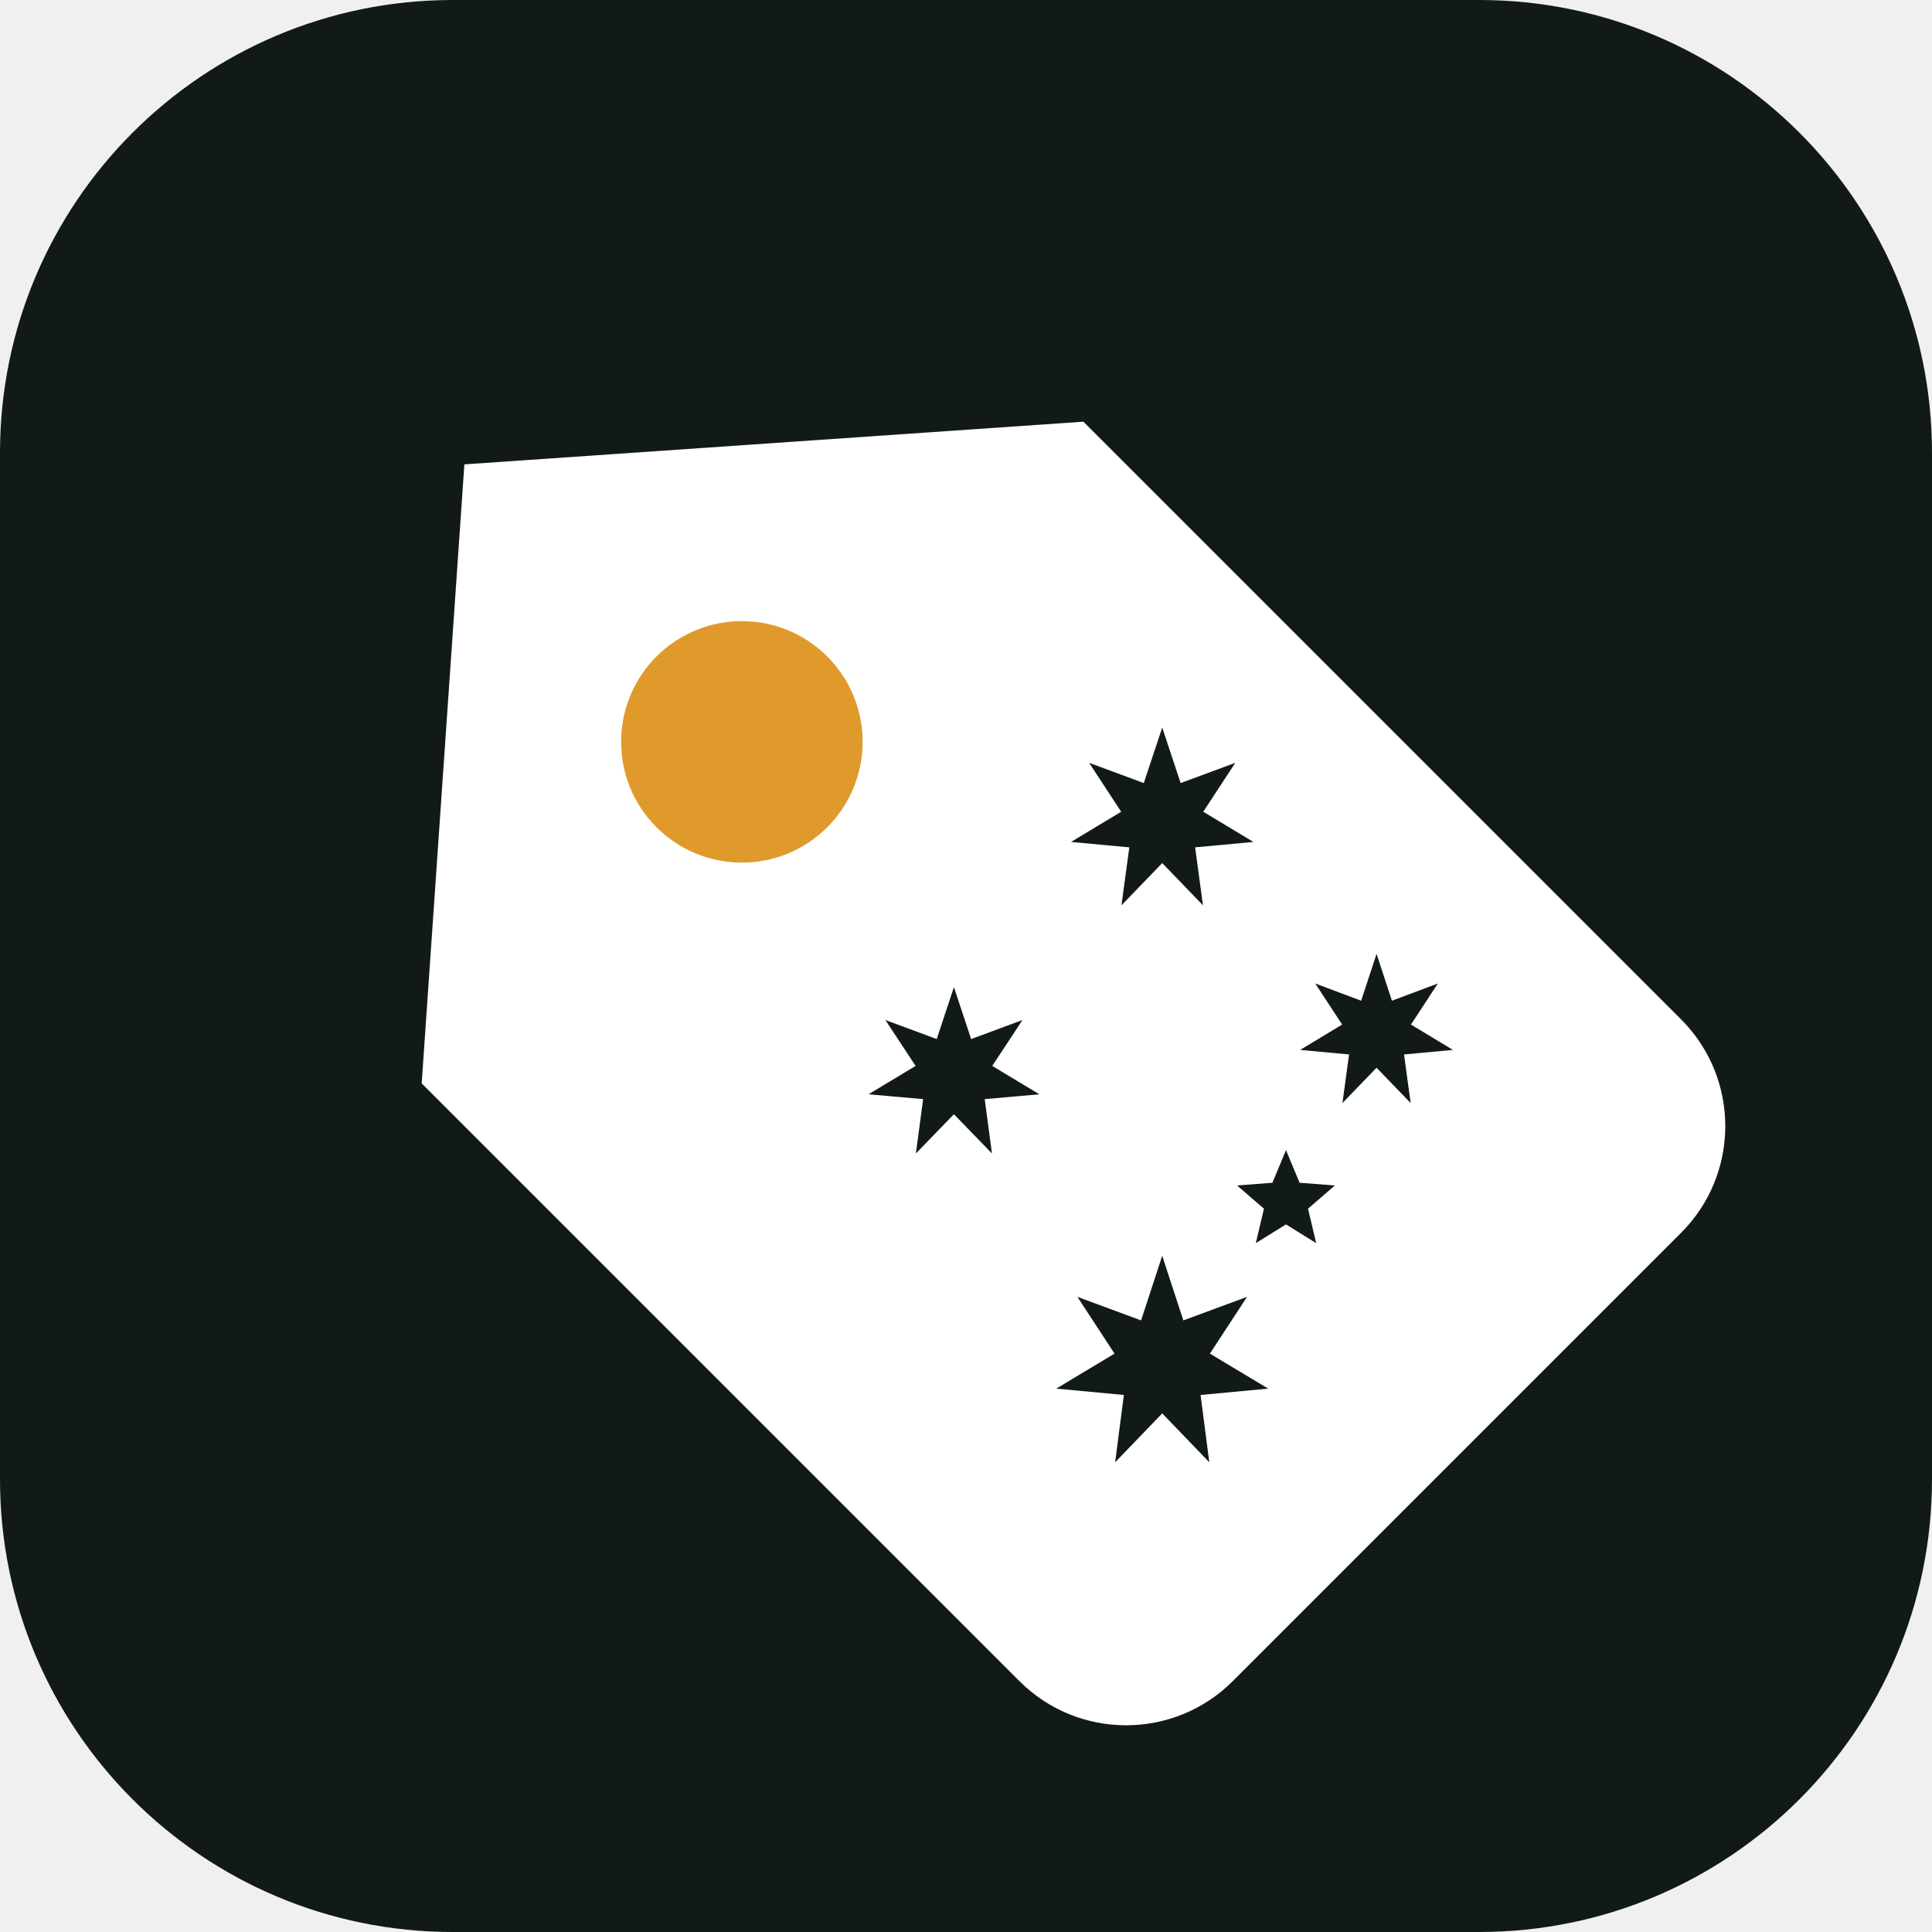
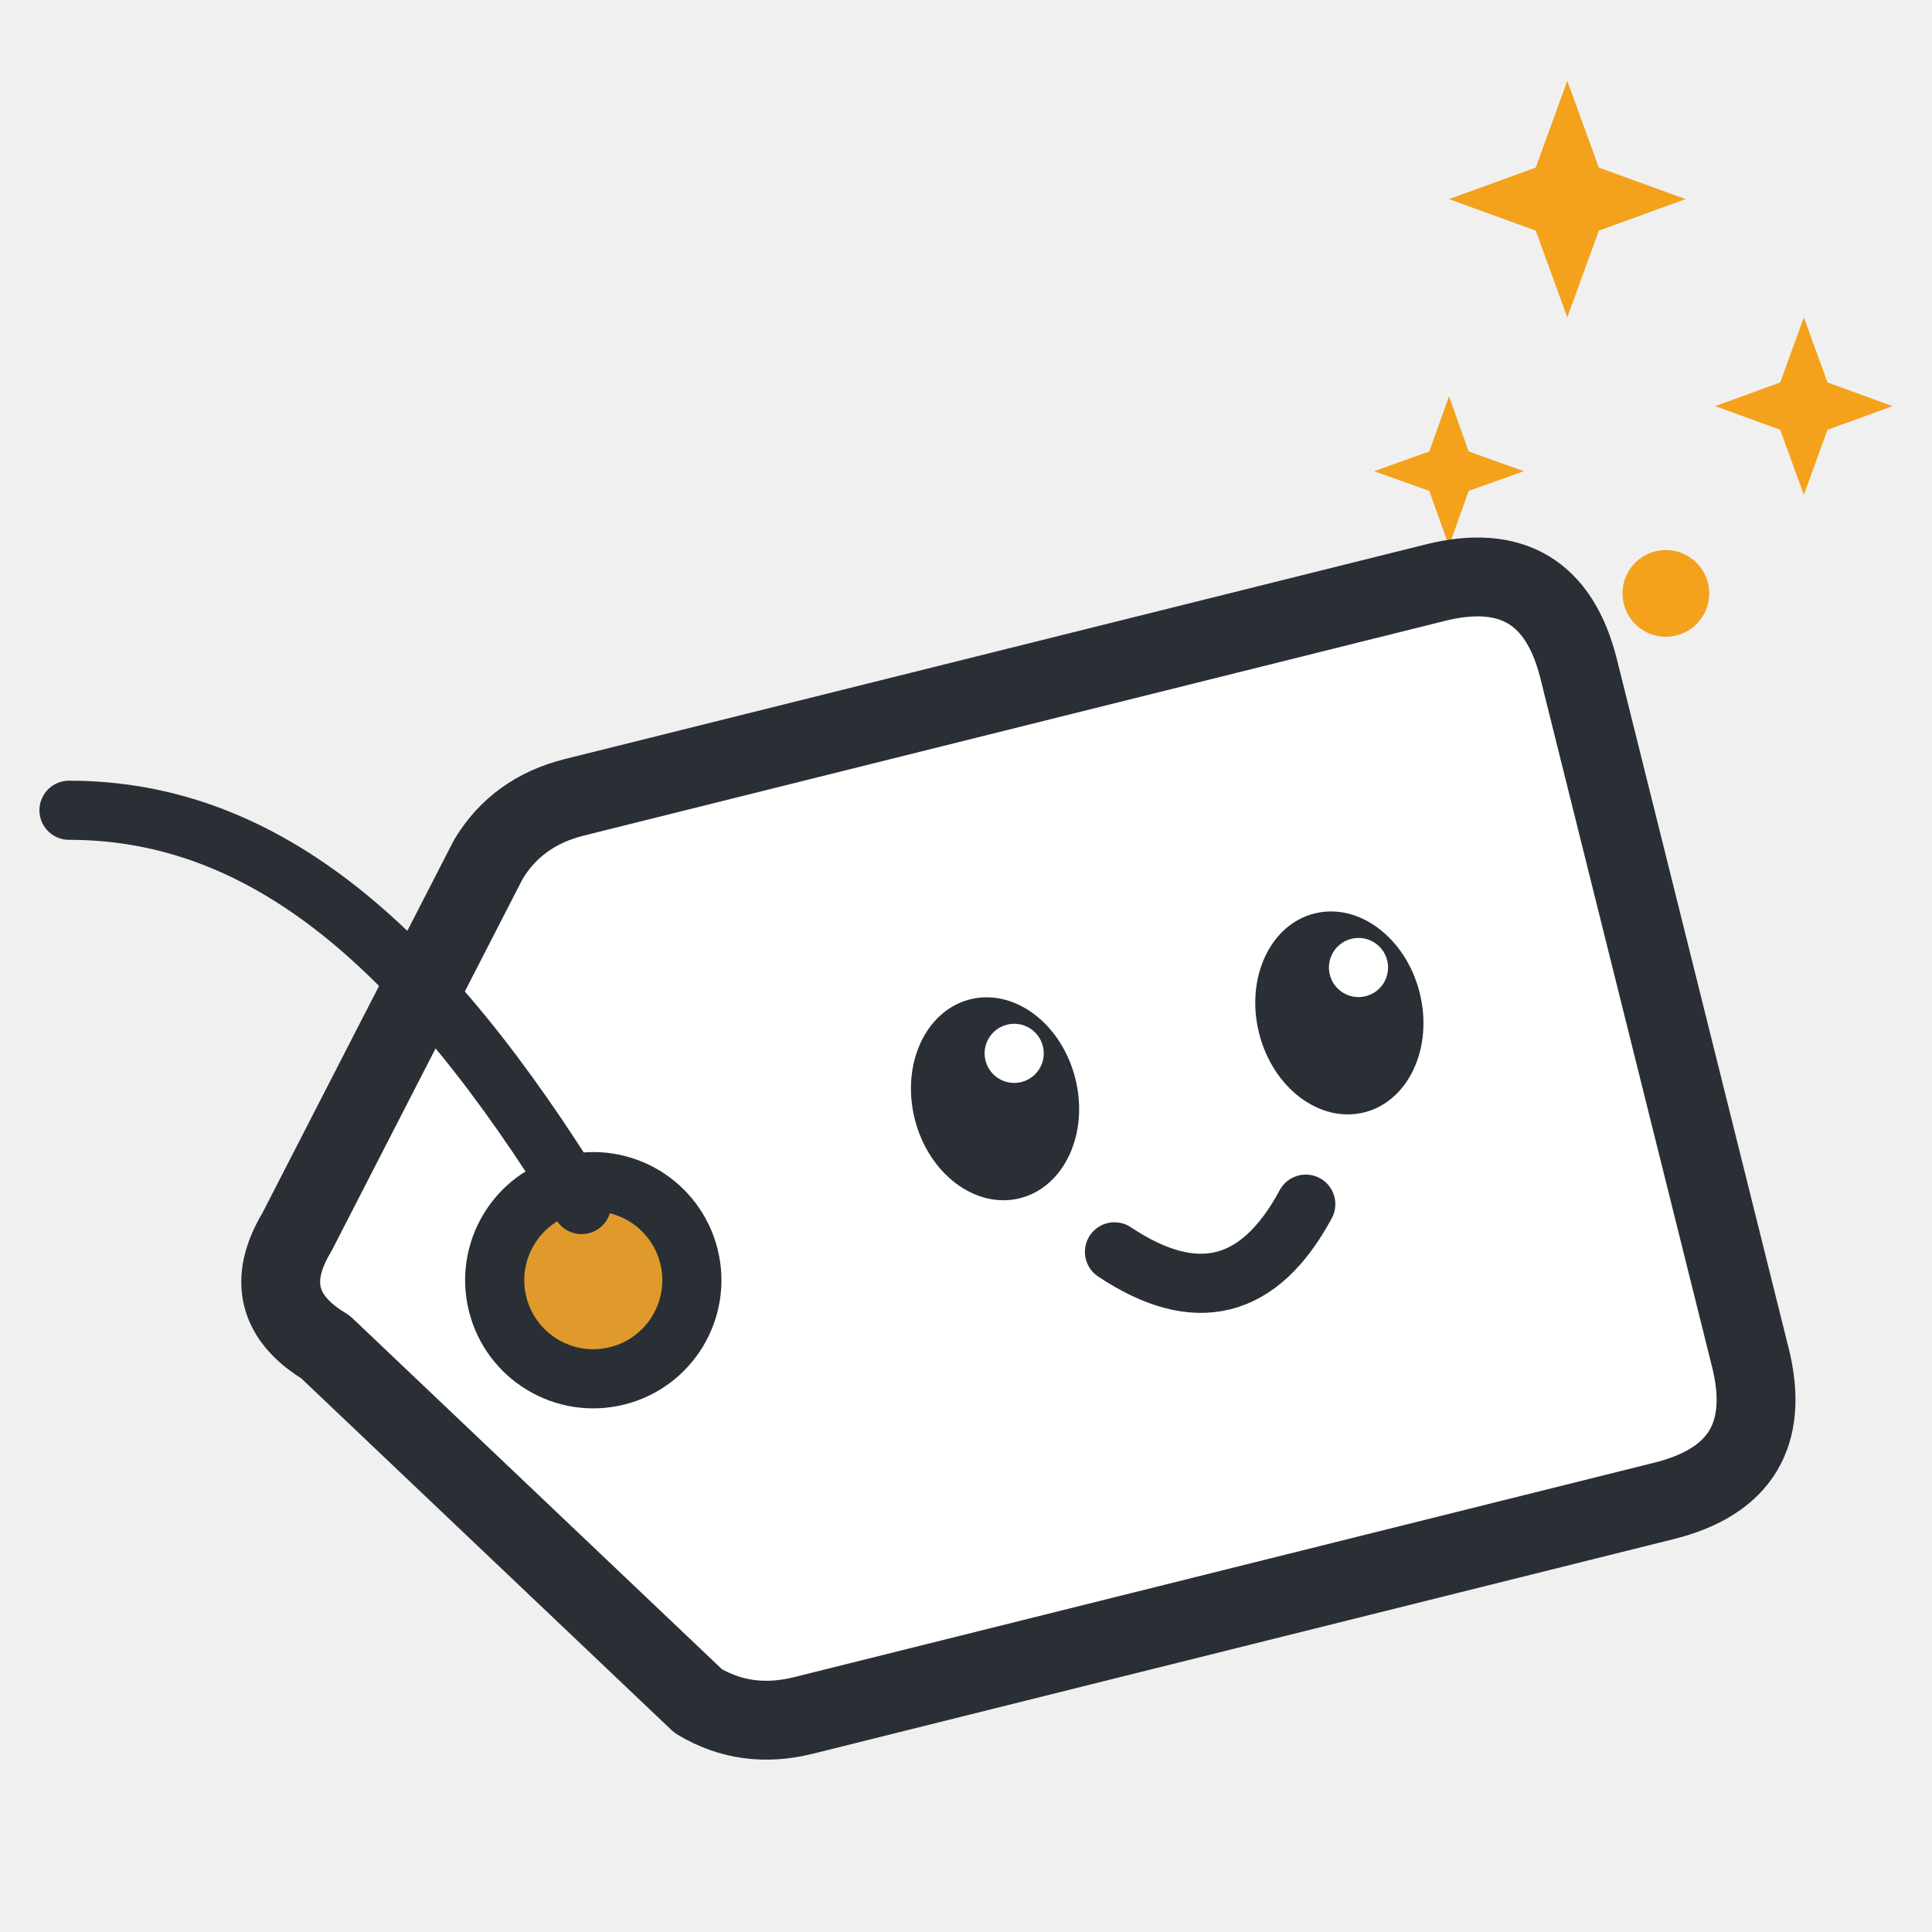
- <svg xmlns="http://www.w3.org/2000/svg" viewBox="0 0 64 64" width="64" height="64" role="img" aria-label="澳洲活動優惠地圖">
-   <rect width="64" height="64" rx="15" fill="#121A17" />
-   <g transform="rotate(45 32 32)">
-     <path d="M8.5 32 L22 16.5 H50 a5 5 0 0 1 5 5 V42.5 a5 5 0 0 1 -5 5 H22 Z" fill="#FFFFFF" />
-     <circle cx="21.5" cy="32" r="4" fill="#DF9A2B" />
+ <svg xmlns="http://www.w3.org/2000/svg" viewBox="12.5 5.9 98 98" width="96" height="96" role="img" aria-label="澳洲活動優惠地圖">
+   <g fill="#F4A21C">
+     <path d="M92 10 93.6 14.4 98 16 93.6 17.6 92 22 90.4 17.6 86 16 90.4 14.4Z" />
+     <path d="M104 22 105.2 25.3 108.5 26.5 105.2 27.7 104 31 102.8 27.7 99.5 26.5 102.8 25.3Z" />
+     <path d="M86 26 87 28.8 89.8 29.8 87 30.8 86 33.6 85 30.8 82.2 29.8 85 28.8Z" />
+     <circle cx="97" cy="36" r="2.2" />
  </g>
-   <path fill="#121A17" d="M38.50 24.10L39.11 25.94L40.92 25.27L39.86 26.89L41.52 27.89L39.59 28.07L39.85 29.99L38.50 28.59L37.15 29.99L37.41 28.07L35.48 27.89L37.14 26.89L36.08 25.27L37.89 25.94ZM38.50 41.60L39.20 43.74L41.31 42.96L40.08 44.84L42.01 46.00L39.77 46.21L40.06 48.44L38.50 46.82L36.94 48.44L37.23 46.21L34.99 46.00L36.92 44.84L35.69 42.96L37.80 43.74ZM31.60 32.70L32.17 34.42L33.87 33.79L32.87 35.31L34.43 36.25L32.62 36.41L32.86 38.21L31.60 36.91L30.34 38.21L30.58 36.41L28.77 36.25L30.33 35.31L29.33 33.79L31.03 34.42ZM45.60 31.60L46.11 33.15L47.63 32.58L46.74 33.94L48.13 34.78L46.51 34.93L46.73 36.54L45.60 35.37L44.47 36.54L44.69 34.93L43.07 34.78L44.46 33.94L43.57 32.58L45.09 33.15ZM42.60 38.10L43.05 39.18L44.22 39.27L43.33 40.04L43.60 41.18L42.60 40.56L41.60 41.18L41.87 40.04L40.98 39.27L42.15 39.18Z" />
+   <g transform="rotate(-14 62 66)">
+     <path d="M28 66C26 64 26 62 28 60L42 44Q44 42 47 42H92Q98 42 98 48V84Q98 90 92 90H47Q44 90 42 88Z" fill="#FFFFFF" stroke="#2A2F36" stroke-width="4" stroke-linejoin="round" />
+     <circle cx="42" cy="66" r="5" fill="#DF9A2B" stroke="#2A2F36" stroke-width="3" />
+     <ellipse cx="64" cy="62" rx="4.2" ry="5.2" fill="#2A2F36" />
+     <ellipse cx="82" cy="62" rx="4.2" ry="5.2" fill="#2A2F36" />
+     <circle cx="65.5" cy="60" r="1.5" fill="#fff" />
+     <circle cx="83.5" cy="60" r="1.5" fill="#fff" />
+     <path d="M68 71q5 5.5 10 0" fill="none" stroke="#2A2F36" stroke-width="3" stroke-linecap="round" />
+   </g>
+   <path d="M42 67C34 54 26 47 16 47" fill="none" stroke="#2A2F36" stroke-width="3" stroke-linecap="round" />
</svg>
